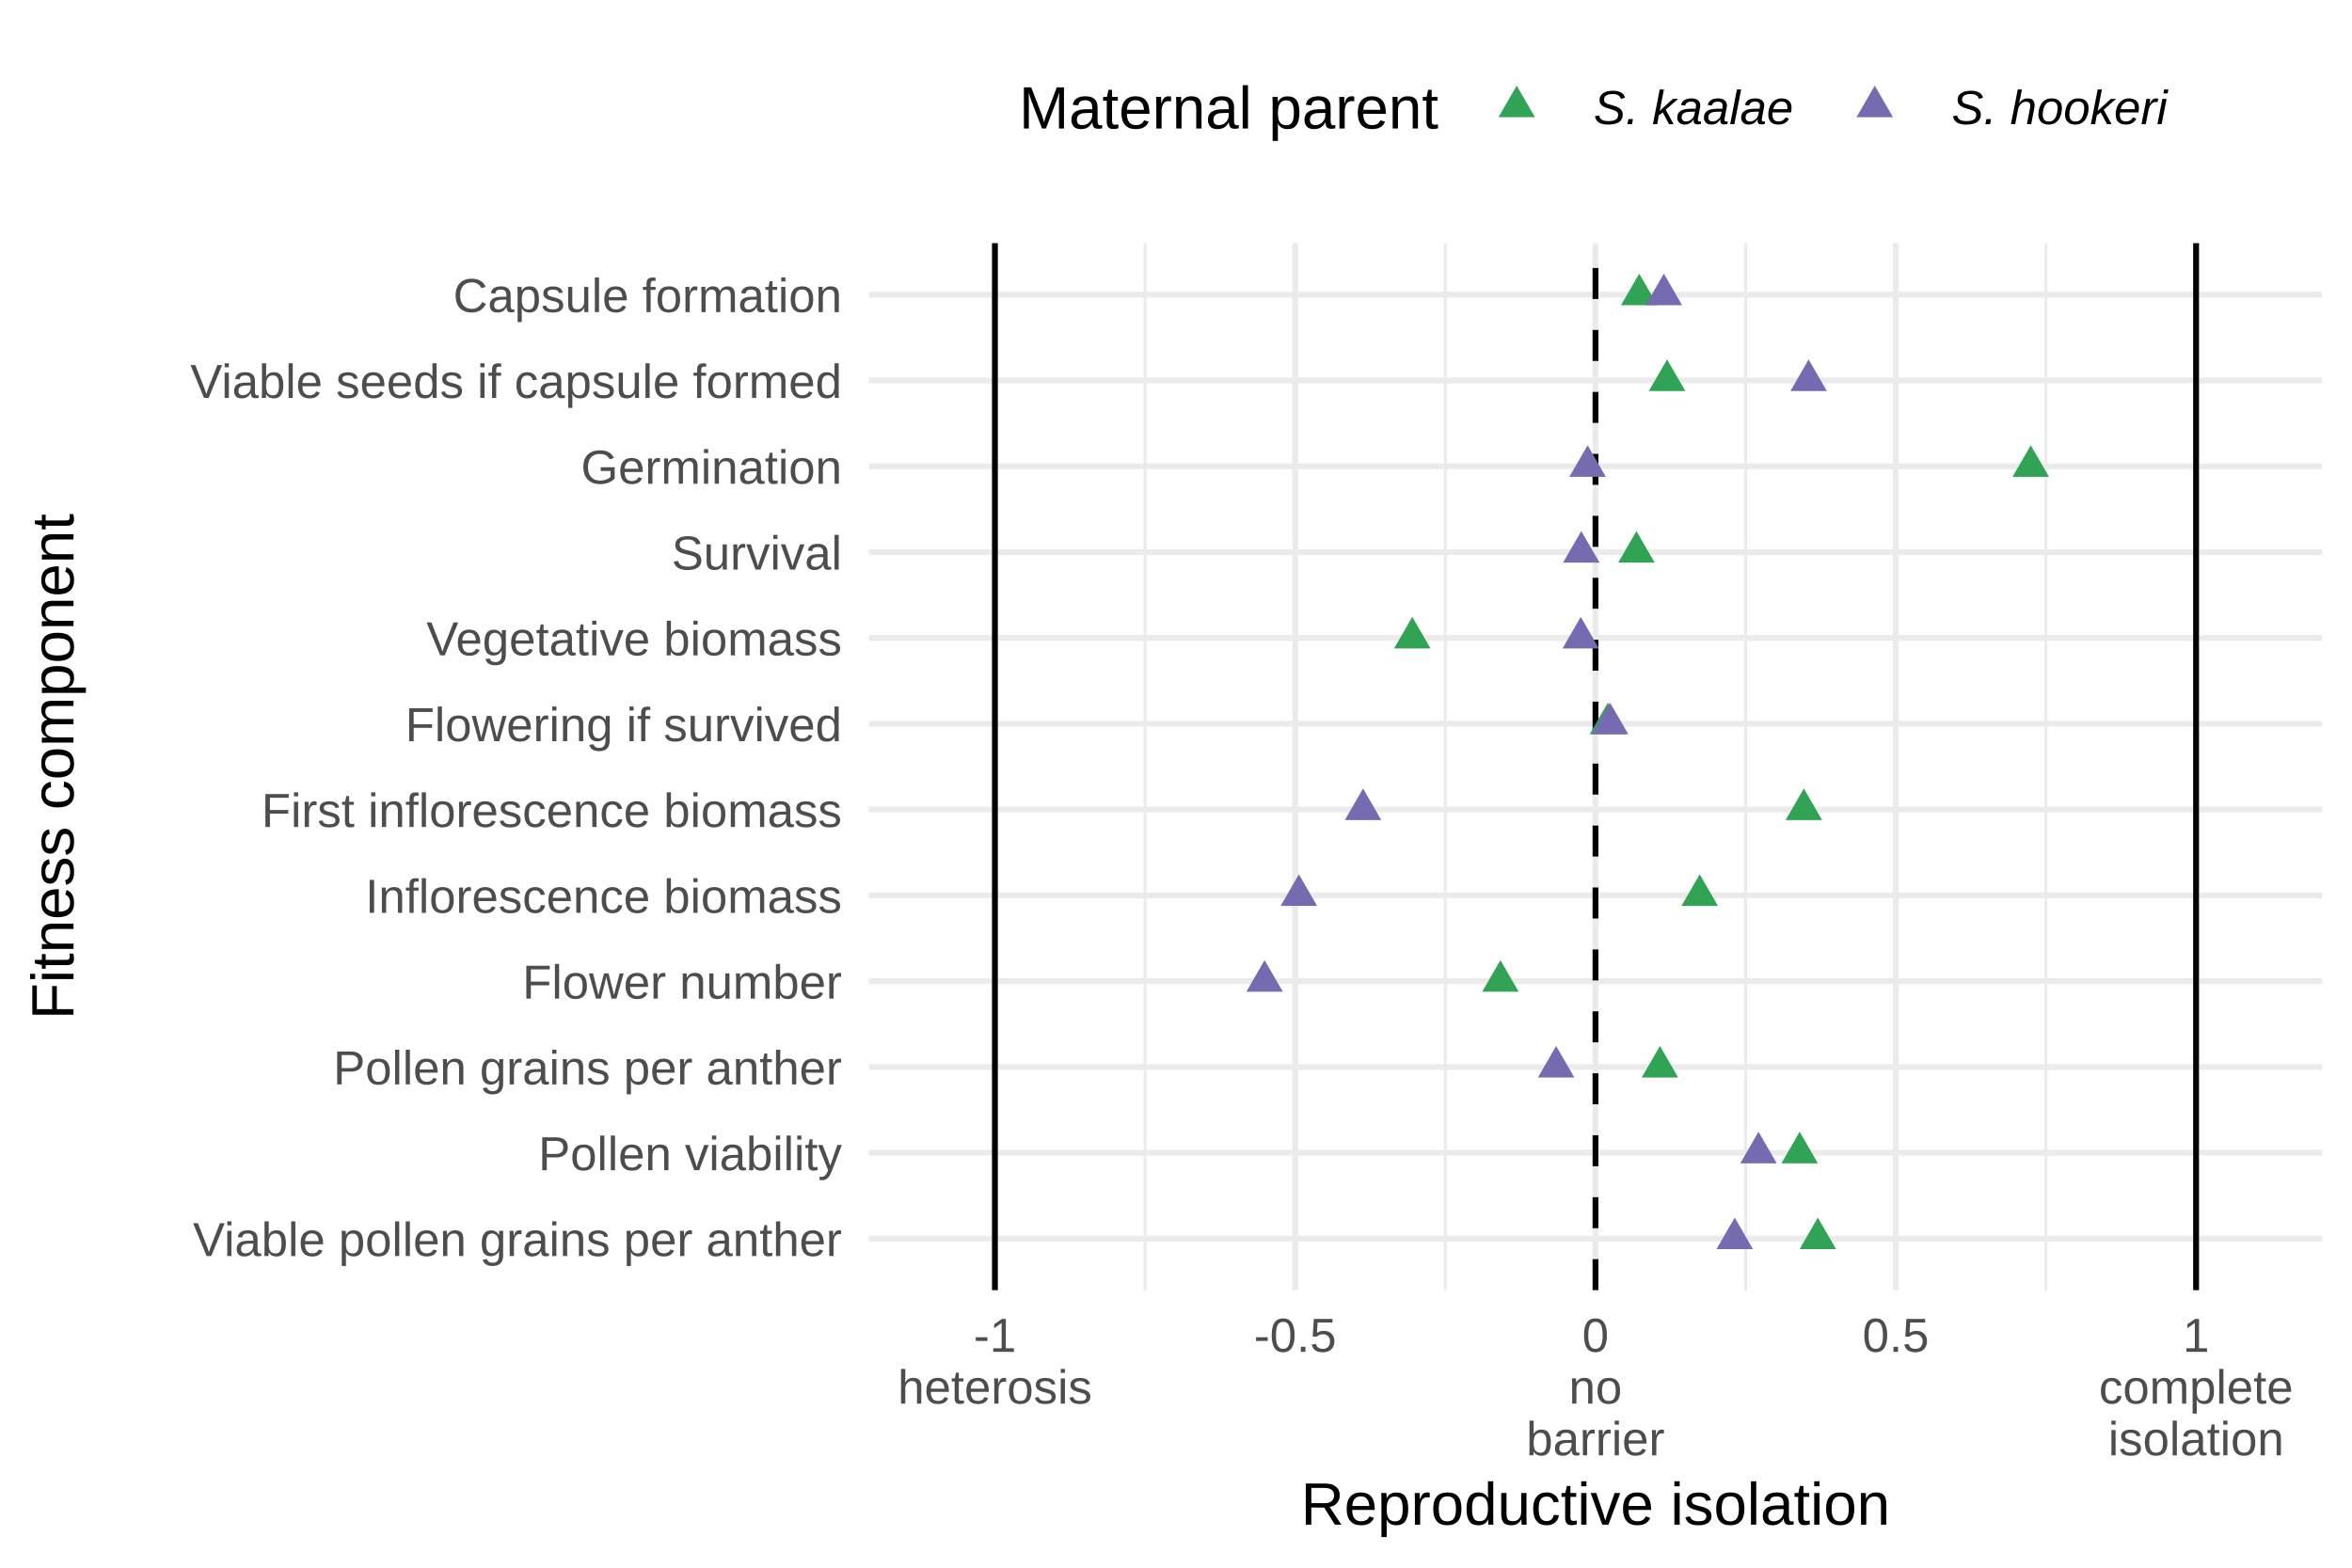
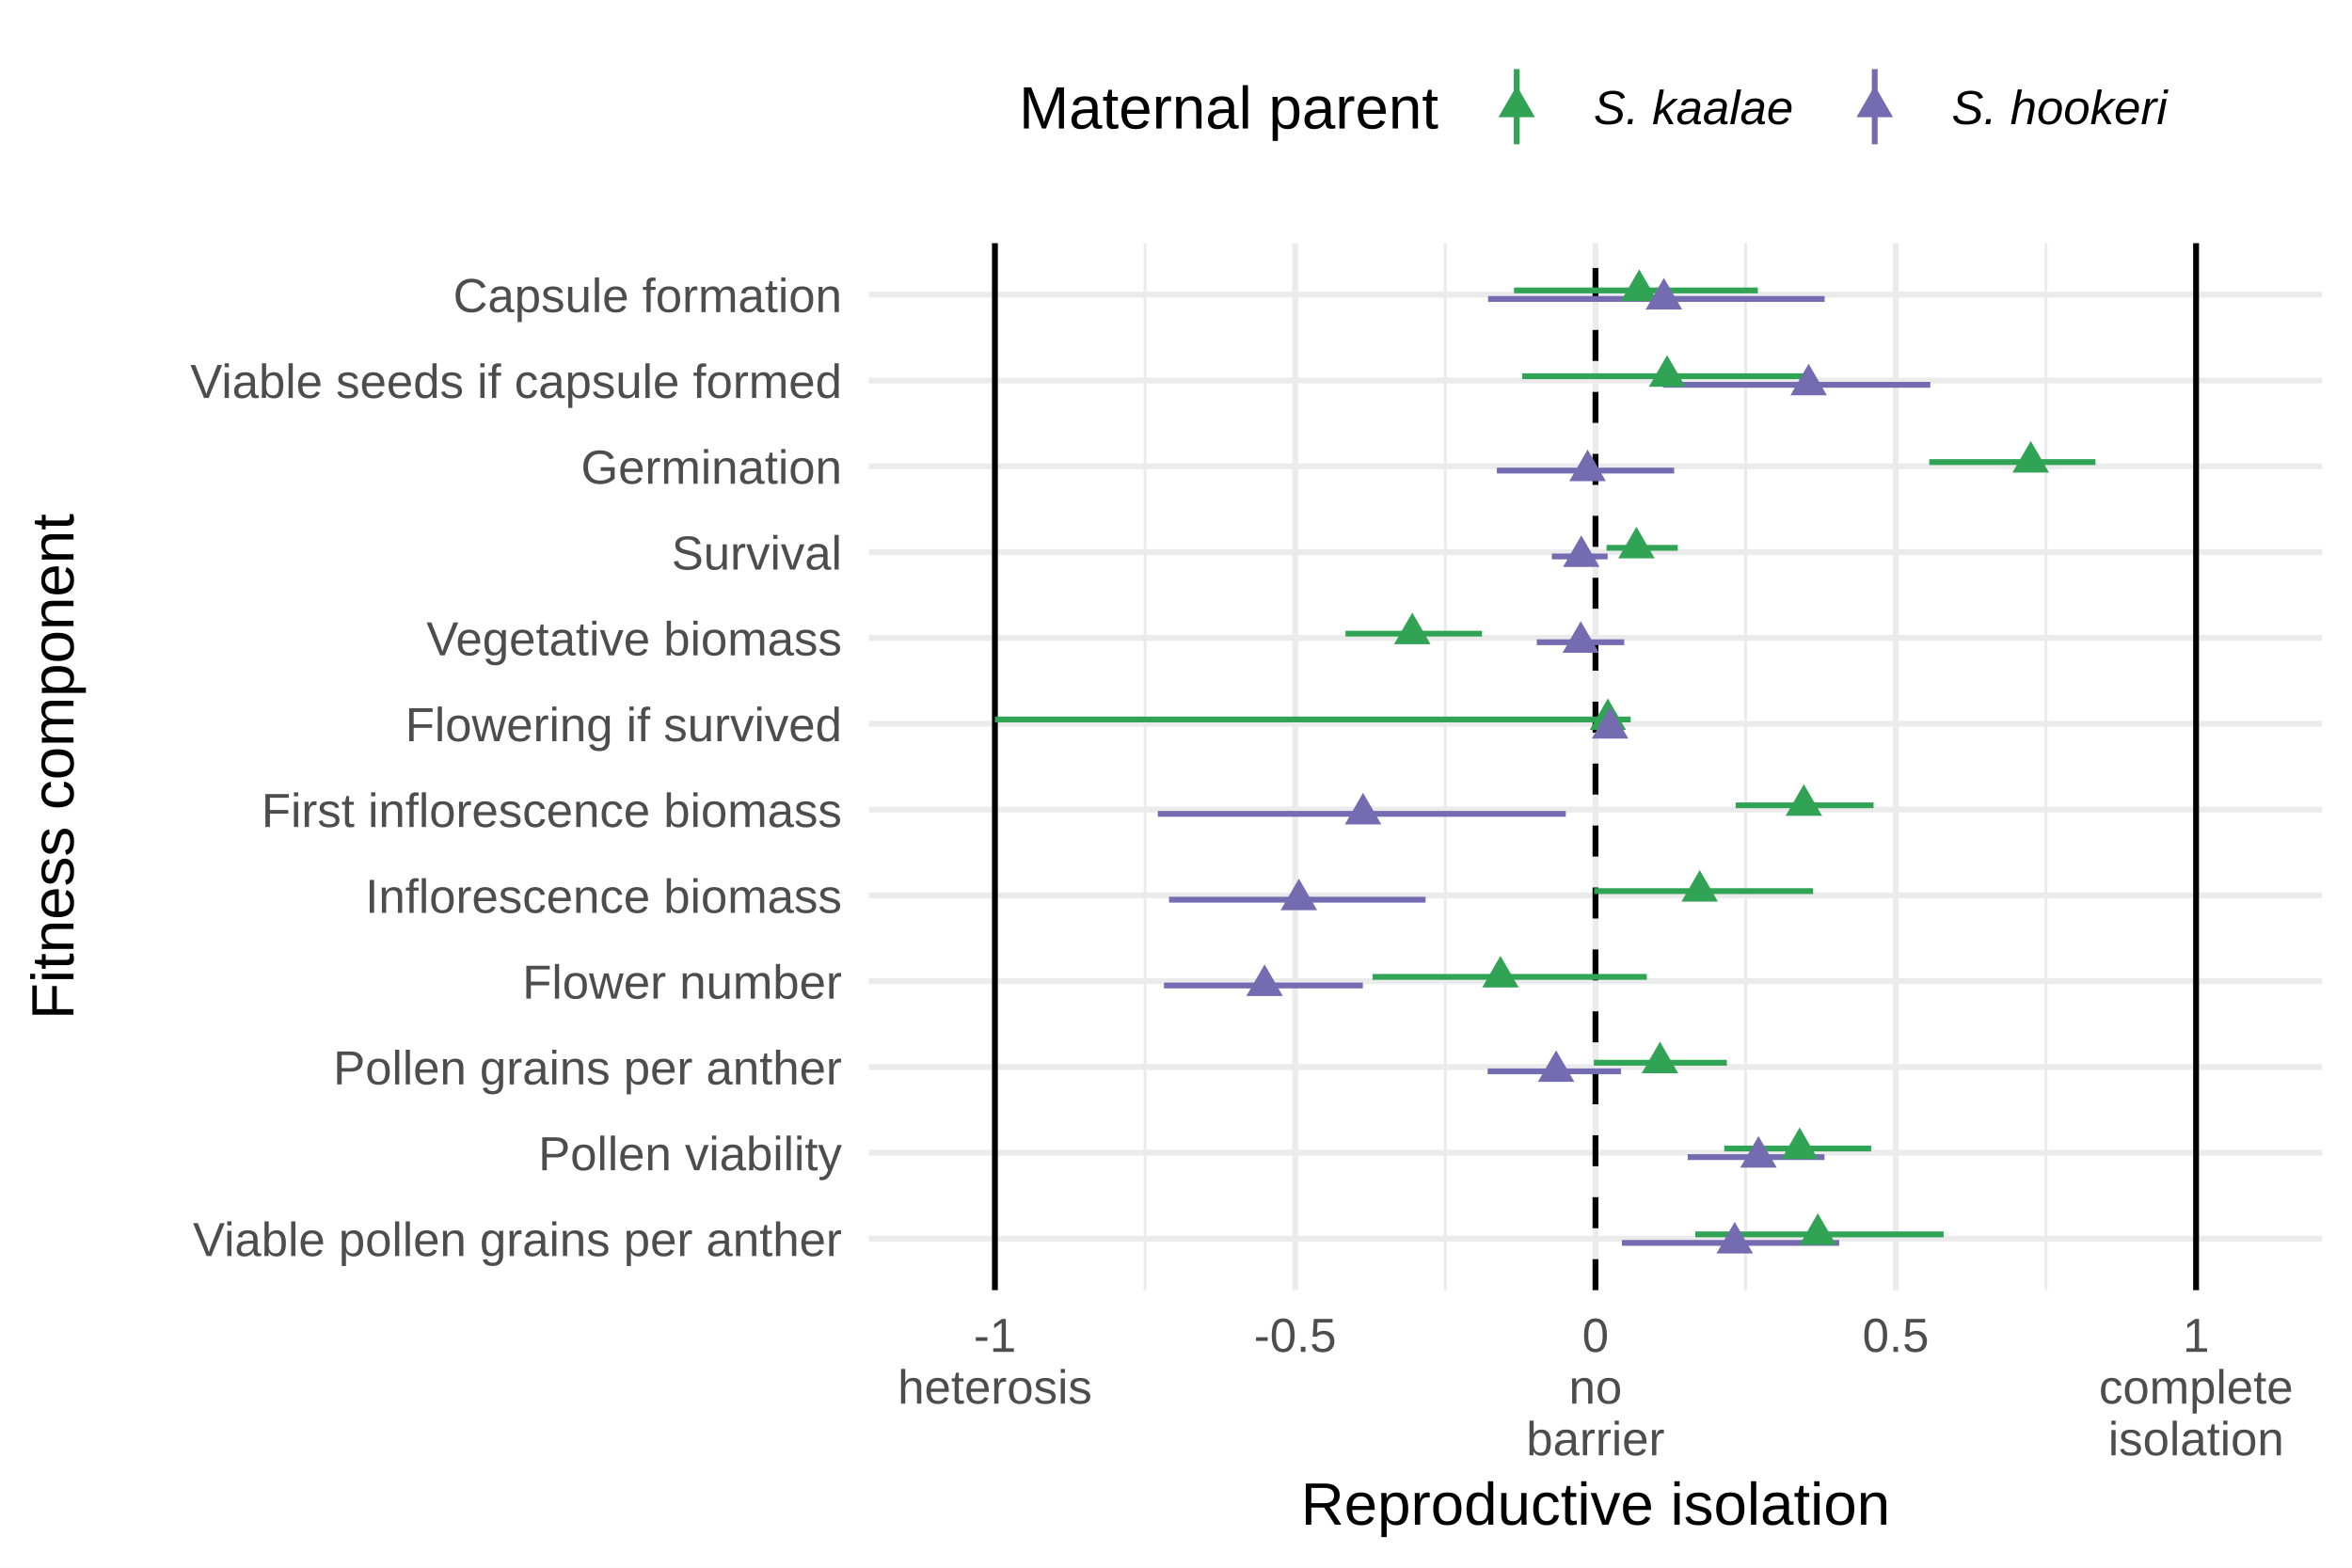
<svg xmlns="http://www.w3.org/2000/svg" class="svglite" width="432.00pt" height="288.00pt" viewBox="0 0 432.00 288.00">
  <defs>
    <style type="text/css">
    .svglite line, .svglite polyline, .svglite polygon, .svglite path, .svglite rect, .svglite circle {
      fill: none;
      stroke: #000000;
      stroke-linecap: round;
      stroke-linejoin: round;
      stroke-miterlimit: 10.00;
    }
  </style>
  </defs>
  <rect width="100%" height="100%" style="stroke: none; fill: #FFFFFF;" />
  <defs>
    <clipPath id="cpMC4wMHw0MzIuMDB8MC4wMHwyODguMDA=">
      <rect x="0.00" y="0.00" width="432.00" height="288.00" />
    </clipPath>
  </defs>
  <g clip-path="url(#cpMC4wMHw0MzIuMDB8MC4wMHwyODguMDA=)">
</g>
  <defs>
    <clipPath id="cpMTU5LjU3fDQyNi41Mnw0NC42OHwyMzcuMDE=">
      <rect x="159.57" y="44.68" width="266.95" height="192.33" />
    </clipPath>
  </defs>
  <g clip-path="url(#cpMTU5LjU3fDQyNi41Mnw0NC42OHwyMzcuMDE=)">
    <polyline points="210.31,237.01 210.31,44.68 " style="stroke-width: 0.53; stroke: #EBEBEB; stroke-linecap: butt;" />
    <polyline points="265.47,237.01 265.47,44.68 " style="stroke-width: 0.53; stroke: #EBEBEB; stroke-linecap: butt;" />
    <polyline points="320.62,237.01 320.62,44.68 " style="stroke-width: 0.53; stroke: #EBEBEB; stroke-linecap: butt;" />
    <polyline points="375.78,237.01 375.78,44.68 " style="stroke-width: 0.53; stroke: #EBEBEB; stroke-linecap: butt;" />
    <polyline points="159.57,227.55 426.52,227.55 " style="stroke-width: 1.07; stroke: #EBEBEB; stroke-linecap: butt;" />
    <polyline points="159.57,211.78 426.52,211.78 " style="stroke-width: 1.07; stroke: #EBEBEB; stroke-linecap: butt;" />
    <polyline points="159.57,196.02 426.52,196.02 " style="stroke-width: 1.07; stroke: #EBEBEB; stroke-linecap: butt;" />
    <polyline points="159.57,180.25 426.52,180.25 " style="stroke-width: 1.07; stroke: #EBEBEB; stroke-linecap: butt;" />
    <polyline points="159.57,164.49 426.52,164.49 " style="stroke-width: 1.07; stroke: #EBEBEB; stroke-linecap: butt;" />
    <polyline points="159.57,148.72 426.52,148.72 " style="stroke-width: 1.07; stroke: #EBEBEB; stroke-linecap: butt;" />
    <polyline points="159.57,132.96 426.52,132.96 " style="stroke-width: 1.07; stroke: #EBEBEB; stroke-linecap: butt;" />
    <polyline points="159.57,117.19 426.52,117.19 " style="stroke-width: 1.07; stroke: #EBEBEB; stroke-linecap: butt;" />
    <polyline points="159.57,101.43 426.52,101.43 " style="stroke-width: 1.07; stroke: #EBEBEB; stroke-linecap: butt;" />
    <polyline points="159.57,85.67 426.52,85.67 " style="stroke-width: 1.07; stroke: #EBEBEB; stroke-linecap: butt;" />
    <polyline points="159.57,69.90 426.52,69.90 " style="stroke-width: 1.07; stroke: #EBEBEB; stroke-linecap: butt;" />
    <polyline points="159.57,54.14 426.52,54.14 " style="stroke-width: 1.07; stroke: #EBEBEB; stroke-linecap: butt;" />
    <polyline points="182.74,237.01 182.74,44.68 " style="stroke-width: 1.07; stroke: #EBEBEB; stroke-linecap: butt;" />
    <polyline points="237.89,237.01 237.89,44.68 " style="stroke-width: 1.07; stroke: #EBEBEB; stroke-linecap: butt;" />
    <polyline points="293.05,237.01 293.05,44.68 " style="stroke-width: 1.07; stroke: #EBEBEB; stroke-linecap: butt;" />
    <polyline points="348.20,237.01 348.20,44.68 " style="stroke-width: 1.07; stroke: #EBEBEB; stroke-linecap: butt;" />
    <polyline points="403.36,237.01 403.36,44.68 " style="stroke-width: 1.07; stroke: #EBEBEB; stroke-linecap: butt;" />
    <line x1="293.05" y1="237.01" x2="293.05" y2="44.68" style="stroke-width: 1.07; stroke-dasharray: 5.69,5.69; stroke-linecap: butt;" />
    <line x1="182.74" y1="237.01" x2="182.74" y2="44.68" style="stroke-width: 1.07; stroke-linecap: butt;" />
    <line x1="403.36" y1="237.01" x2="403.36" y2="44.68" style="stroke-width: 1.07; stroke-linecap: butt;" />
-     <polygon points="301.08,50.27 304.43,56.07 297.73,56.07 " style="stroke-width: 0.71; stroke: none; fill: #31A354;" />
-     <polygon points="305.61,50.27 308.96,56.07 302.26,56.07 " style="stroke-width: 0.71; stroke: none; fill: #756BB1;" />
-     <polygon points="306.20,66.03 309.56,71.84 302.85,71.84 " style="stroke-width: 0.71; stroke: none; fill: #31A354;" />
-     <polygon points="332.20,66.03 335.55,71.84 328.85,71.84 " style="stroke-width: 0.71; stroke: none; fill: #756BB1;" />
-     <polygon points="373.00,81.80 376.35,87.60 369.64,87.60 " style="stroke-width: 0.71; stroke: none; fill: #31A354;" />
-     <polygon points="291.60,81.80 294.95,87.60 288.24,87.60 " style="stroke-width: 0.71; stroke: none; fill: #756BB1;" />
-     <polygon points="300.57,97.56 303.92,103.36 297.22,103.36 " style="stroke-width: 0.71; stroke: none; fill: #31A354;" />
-     <polygon points="290.44,97.56 293.79,103.36 287.09,103.36 " style="stroke-width: 0.71; stroke: none; fill: #756BB1;" />
-     <polygon points="259.40,113.32 262.75,119.13 256.05,119.13 " style="stroke-width: 0.71; stroke: none; fill: #31A354;" />
-     <polygon points="290.34,113.32 293.69,119.13 286.99,119.13 " style="stroke-width: 0.71; stroke: none; fill: #756BB1;" />
-     <polygon points="295.32,129.09 298.67,134.89 291.97,134.89 " style="stroke-width: 0.71; stroke: none; fill: #31A354;" />
-     <polygon points="295.73,129.09 299.08,134.89 292.38,134.89 " style="stroke-width: 0.71; stroke: none; fill: #756BB1;" />
-     <polygon points="331.32,144.85 334.67,150.66 327.97,150.66 " style="stroke-width: 0.71; stroke: none; fill: #31A354;" />
-     <polygon points="250.36,144.85 253.71,150.66 247.01,150.66 " style="stroke-width: 0.71; stroke: none; fill: #756BB1;" />
-     <polygon points="312.19,160.62 315.54,166.42 308.84,166.42 " style="stroke-width: 0.71; stroke: none; fill: #31A354;" />
-     <polygon points="238.57,160.62 241.92,166.42 235.22,166.42 " style="stroke-width: 0.71; stroke: none; fill: #756BB1;" />
-     <polygon points="275.59,176.38 278.94,182.19 272.24,182.19 " style="stroke-width: 0.71; stroke: none; fill: #31A354;" />
-     <polygon points="232.27,176.38 235.62,182.19 228.92,182.19 " style="stroke-width: 0.71; stroke: none; fill: #756BB1;" />
-     <polygon points="304.89,192.15 308.24,197.95 301.54,197.95 " style="stroke-width: 0.71; stroke: none; fill: #31A354;" />
-     <polygon points="285.82,192.15 289.17,197.95 282.47,197.95 " style="stroke-width: 0.71; stroke: none; fill: #756BB1;" />
-     <polygon points="330.55,207.91 333.90,213.72 327.20,213.72 " style="stroke-width: 0.71; stroke: none; fill: #31A354;" />
-     <polygon points="322.99,207.91 326.34,213.72 319.64,213.72 " style="stroke-width: 0.71; stroke: none; fill: #756BB1;" />
-     <polygon points="333.89,223.68 337.24,229.48 330.54,229.48 " style="stroke-width: 0.71; stroke: none; fill: #31A354;" />
-     <polygon points="318.62,223.68 321.97,229.48 315.27,229.48 " style="stroke-width: 0.71; stroke: none; fill: #756BB1;" />
+     <line x1="278.08" y1="53.35" x2="322.87" y2="53.35" style="stroke-width: 1.07; stroke: #31A354; stroke-linecap: butt;" />
+     <line x1="273.32" y1="54.92" x2="335.14" y2="54.92" style="stroke-width: 1.07; stroke: #756BB1; stroke-linecap: butt;" />
+     <line x1="279.60" y1="69.11" x2="331.34" y2="69.11" style="stroke-width: 1.07; stroke: #31A354; stroke-linecap: butt;" />
+     <line x1="305.44" y1="70.69" x2="354.55" y2="70.69" style="stroke-width: 1.07; stroke: #756BB1; stroke-linecap: butt;" />
+     <line x1="354.35" y1="84.88" x2="384.88" y2="84.88" style="stroke-width: 1.07; stroke: #31A354; stroke-linecap: butt;" />
+     <line x1="274.93" y1="86.45" x2="307.50" y2="86.45" style="stroke-width: 1.07; stroke: #756BB1; stroke-linecap: butt;" />
+     <line x1="295.08" y1="100.64" x2="308.16" y2="100.64" style="stroke-width: 1.07; stroke: #31A354; stroke-linecap: butt;" />
+     <line x1="285.03" y1="102.22" x2="295.28" y2="102.22" style="stroke-width: 1.07; stroke: #756BB1; stroke-linecap: butt;" />
+     <line x1="247.13" y1="116.41" x2="272.21" y2="116.41" style="stroke-width: 1.07; stroke: #31A354; stroke-linecap: butt;" />
+     <line x1="282.27" y1="117.98" x2="298.33" y2="117.98" style="stroke-width: 1.07; stroke: #756BB1; stroke-linecap: butt;" />
+     <line x1="182.74" y1="132.17" x2="299.51" y2="132.17" style="stroke-width: 1.07; stroke: #31A354; stroke-linecap: butt;" />
+     <line x1="293.47" y1="133.75" x2="297.97" y2="133.75" style="stroke-width: 1.07; stroke: #756BB1; stroke-linecap: butt;" />
+     <line x1="318.80" y1="147.94" x2="344.12" y2="147.94" style="stroke-width: 1.07; stroke: #31A354; stroke-linecap: butt;" />
+     <line x1="212.67" y1="149.51" x2="287.60" y2="149.51" style="stroke-width: 1.07; stroke: #756BB1; stroke-linecap: butt;" />
+     <line x1="292.81" y1="163.70" x2="333.02" y2="163.70" style="stroke-width: 1.07; stroke: #31A354; stroke-linecap: butt;" />
+     <line x1="214.72" y1="165.28" x2="261.84" y2="165.28" style="stroke-width: 1.07; stroke: #756BB1; stroke-linecap: butt;" />
+     <line x1="252.09" y1="179.46" x2="302.47" y2="179.46" style="stroke-width: 1.07; stroke: #31A354; stroke-linecap: butt;" />
+     <line x1="213.79" y1="181.04" x2="250.32" y2="181.04" style="stroke-width: 1.07; stroke: #756BB1; stroke-linecap: butt;" />
+     <line x1="292.75" y1="195.23" x2="317.18" y2="195.23" style="stroke-width: 1.07; stroke: #31A354; stroke-linecap: butt;" />
+     <line x1="273.24" y1="196.81" x2="297.73" y2="196.81" style="stroke-width: 1.07; stroke: #756BB1; stroke-linecap: butt;" />
+     <line x1="316.70" y1="210.99" x2="343.69" y2="210.99" style="stroke-width: 1.07; stroke: #31A354; stroke-linecap: butt;" />
+     <line x1="309.98" y1="212.57" x2="335.11" y2="212.57" style="stroke-width: 1.07; stroke: #756BB1; stroke-linecap: butt;" />
+     <line x1="311.38" y1="226.76" x2="356.99" y2="226.76" style="stroke-width: 1.07; stroke: #31A354; stroke-linecap: butt;" />
+     <line x1="297.90" y1="228.33" x2="337.81" y2="228.33" style="stroke-width: 1.07; stroke: #756BB1; stroke-linecap: butt;" />
+     <polygon points="301.08,49.48 304.43,55.28 297.73,55.28 " style="stroke-width: 0.71; stroke: none; fill: #31A354;" />
+     <polygon points="305.61,51.05 308.96,56.86 302.26,56.86 " style="stroke-width: 0.71; stroke: none; fill: #756BB1;" />
+     <polygon points="306.20,65.24 309.56,71.05 302.85,71.05 " style="stroke-width: 0.71; stroke: none; fill: #31A354;" />
+     <polygon points="332.20,66.82 335.55,72.62 328.85,72.62 " style="stroke-width: 0.71; stroke: none; fill: #756BB1;" />
+     <polygon points="373.00,81.01 376.35,86.81 369.64,86.81 " style="stroke-width: 0.71; stroke: none; fill: #31A354;" />
+     <polygon points="291.60,82.58 294.95,88.39 288.24,88.39 " style="stroke-width: 0.71; stroke: none; fill: #756BB1;" />
+     <polygon points="300.57,96.77 303.92,102.58 297.22,102.58 " style="stroke-width: 0.71; stroke: none; fill: #31A354;" />
+     <polygon points="290.44,98.35 293.79,104.15 287.09,104.15 " style="stroke-width: 0.71; stroke: none; fill: #756BB1;" />
+     <polygon points="259.40,112.54 262.75,118.34 256.05,118.34 " style="stroke-width: 0.71; stroke: none; fill: #31A354;" />
+     <polygon points="290.34,114.11 293.69,119.92 286.99,119.92 " style="stroke-width: 0.71; stroke: none; fill: #756BB1;" />
+     <polygon points="295.32,128.30 298.67,134.11 291.97,134.11 " style="stroke-width: 0.71; stroke: none; fill: #31A354;" />
+     <polygon points="295.73,129.88 299.08,135.68 292.38,135.68 " style="stroke-width: 0.71; stroke: none; fill: #756BB1;" />
+     <polygon points="331.32,144.07 334.67,149.87 327.97,149.87 " style="stroke-width: 0.71; stroke: none; fill: #31A354;" />
+     <polygon points="250.36,145.64 253.71,151.45 247.01,151.45 " style="stroke-width: 0.71; stroke: none; fill: #756BB1;" />
+     <polygon points="312.19,159.83 315.54,165.63 308.84,165.63 " style="stroke-width: 0.71; stroke: none; fill: #31A354;" />
+     <polygon points="238.57,161.41 241.92,167.21 235.22,167.21 " style="stroke-width: 0.71; stroke: none; fill: #756BB1;" />
+     <polygon points="275.59,175.59 278.94,181.40 272.24,181.40 " style="stroke-width: 0.71; stroke: none; fill: #31A354;" />
+     <polygon points="232.27,177.17 235.62,182.98 228.92,182.98 " style="stroke-width: 0.71; stroke: none; fill: #756BB1;" />
+     <polygon points="304.89,191.36 308.24,197.16 301.54,197.16 " style="stroke-width: 0.71; stroke: none; fill: #31A354;" />
+     <polygon points="285.82,192.94 289.17,198.74 282.47,198.74 " style="stroke-width: 0.71; stroke: none; fill: #756BB1;" />
+     <polygon points="330.55,207.12 333.90,212.93 327.20,212.93 " style="stroke-width: 0.71; stroke: none; fill: #31A354;" />
+     <polygon points="322.99,208.70 326.34,214.50 319.64,214.50 " style="stroke-width: 0.71; stroke: none; fill: #756BB1;" />
+     <polygon points="333.89,222.89 337.24,228.69 330.54,228.69 " style="stroke-width: 0.71; stroke: none; fill: #31A354;" />
+     <polygon points="318.62,224.47 321.97,230.27 315.27,230.27 " style="stroke-width: 0.71; stroke: none; fill: #756BB1;" />
  </g>
  <g clip-path="url(#cpMC4wMHw0MzIuMDB8MC4wMHwyODguMDA=)">
    <text x="154.64" y="230.75" text-anchor="end" style="font-size: 8.80px; fill: #4D4D4D; font-family: Arial;" textLength="135.98px" lengthAdjust="spacingAndGlyphs">Viable pollen grains per anther</text>
    <text x="154.64" y="214.99" text-anchor="end" style="font-size: 8.80px; fill: #4D4D4D; font-family: Arial;" textLength="63.68px" lengthAdjust="spacingAndGlyphs">Pollen viability</text>
    <text x="154.64" y="199.22" text-anchor="end" style="font-size: 8.80px; fill: #4D4D4D; font-family: Arial;" textLength="105.47px" lengthAdjust="spacingAndGlyphs">Pollen grains per anther</text>
    <text x="154.64" y="183.46" text-anchor="end" style="font-size: 8.80px; fill: #4D4D4D; font-family: Arial;" textLength="66.24px" lengthAdjust="spacingAndGlyphs">Flower number</text>
    <text x="154.64" y="167.70" text-anchor="end" style="font-size: 8.80px; fill: #4D4D4D; font-family: Arial;" textLength="97.94px" lengthAdjust="spacingAndGlyphs">Inflorescence biomass</text>
    <text x="154.64" y="151.93" text-anchor="end" style="font-size: 8.80px; fill: #4D4D4D; font-family: Arial;" textLength="119.11px" lengthAdjust="spacingAndGlyphs">First inflorescence biomass</text>
    <text x="154.64" y="136.17" text-anchor="end" style="font-size: 8.80px; fill: #4D4D4D; font-family: Arial;" textLength="91.49px" lengthAdjust="spacingAndGlyphs">Flowering if survived</text>
    <text x="154.64" y="120.40" text-anchor="end" style="font-size: 8.80px; fill: #4D4D4D; font-family: Arial;" textLength="86.46px" lengthAdjust="spacingAndGlyphs">Vegetative biomass</text>
    <text x="154.64" y="104.64" text-anchor="end" style="font-size: 8.80px; fill: #4D4D4D; font-family: Arial;" textLength="35.47px" lengthAdjust="spacingAndGlyphs">Survival</text>
    <text x="154.64" y="88.87" text-anchor="end" style="font-size: 8.80px; fill: #4D4D4D; font-family: Arial;" textLength="54.53px" lengthAdjust="spacingAndGlyphs">Germination</text>
    <text x="154.64" y="73.11" text-anchor="end" style="font-size: 8.80px; fill: #4D4D4D; font-family: Arial;" textLength="134.78px" lengthAdjust="spacingAndGlyphs">Viable seeds if capsule formed</text>
    <text x="154.64" y="57.34" text-anchor="end" style="font-size: 8.80px; fill: #4D4D4D; font-family: Arial;" textLength="80.70px" lengthAdjust="spacingAndGlyphs">Capsule formation</text>
    <text x="182.74" y="248.35" text-anchor="middle" style="font-size: 8.80px; fill: #4D4D4D; font-family: Arial;" textLength="8.77px" lengthAdjust="spacingAndGlyphs">-1</text>
    <text x="182.74" y="257.86" text-anchor="middle" style="font-size: 8.80px; fill: #4D4D4D; font-family: Arial;" textLength="40.28px" lengthAdjust="spacingAndGlyphs">heterosis</text>
    <text x="237.89" y="248.35" text-anchor="middle" style="font-size: 8.80px; fill: #4D4D4D; font-family: Arial;" textLength="17.16px" lengthAdjust="spacingAndGlyphs">-0.5</text>
    <text x="293.05" y="248.35" text-anchor="middle" style="font-size: 8.80px; fill: #4D4D4D; font-family: Arial;" textLength="5.59px" lengthAdjust="spacingAndGlyphs">0</text>
    <text x="293.05" y="257.86" text-anchor="middle" style="font-size: 8.80px; fill: #4D4D4D; font-family: Arial;" textLength="10.96px" lengthAdjust="spacingAndGlyphs">no</text>
    <text x="293.05" y="267.36" text-anchor="middle" style="font-size: 8.80px; fill: #4D4D4D; font-family: Arial;" textLength="29.53px" lengthAdjust="spacingAndGlyphs">barrier</text>
    <text x="348.20" y="248.35" text-anchor="middle" style="font-size: 8.80px; fill: #4D4D4D; font-family: Arial;" textLength="13.98px" lengthAdjust="spacingAndGlyphs">0.5</text>
    <text x="403.36" y="248.35" text-anchor="middle" style="font-size: 8.80px; fill: #4D4D4D; font-family: Arial;" textLength="5.59px" lengthAdjust="spacingAndGlyphs">1</text>
    <text x="403.36" y="257.86" text-anchor="middle" style="font-size: 8.80px; fill: #4D4D4D; font-family: Arial;" textLength="41.10px" lengthAdjust="spacingAndGlyphs">complete</text>
    <text x="403.36" y="267.36" text-anchor="middle" style="font-size: 8.80px; fill: #4D4D4D; font-family: Arial;" textLength="37.12px" lengthAdjust="spacingAndGlyphs">isolation</text>
    <text x="293.05" y="280.10" text-anchor="middle" style="font-size: 11.00px; font-family: Arial;" textLength="122.46px" lengthAdjust="spacingAndGlyphs">Reproductive isolation</text>
    <text transform="translate(13.50,140.84) rotate(-90)" text-anchor="middle" style="font-size: 11.00px; font-family: Arial;" textLength="103.83px" lengthAdjust="spacingAndGlyphs">Fitness component</text>
    <text x="187.16" y="23.61" style="font-size: 11.00px; font-family: Arial;" textLength="87.96px" lengthAdjust="spacingAndGlyphs">Maternal parent</text>
+     <line x1="278.58" y1="26.51" x2="278.58" y2="12.69" style="stroke-width: 1.07; stroke: #31A354; stroke-linecap: butt;" />
    <polygon points="278.58,15.73 281.93,21.53 275.23,21.53 " style="stroke-width: 0.71; stroke: none; fill: #31A354;" />
+     <line x1="344.34" y1="26.51" x2="344.34" y2="12.69" style="stroke-width: 1.07; stroke: #756BB1; stroke-linecap: butt;" />
    <polygon points="344.34,15.73 347.69,21.53 340.99,21.53 " style="stroke-width: 0.71; stroke: none; fill: #756BB1;" />
    <text x="292.70" y="22.81" style="font-size: 8.80px; font-style: italic; font-family: Arial;" textLength="40.31px" lengthAdjust="spacingAndGlyphs">S. kaalae</text>
    <text x="358.46" y="22.81" style="font-size: 8.80px; font-style: italic; font-family: Arial;" textLength="44.09px" lengthAdjust="spacingAndGlyphs">S. hookeri</text>
  </g>
</svg>
